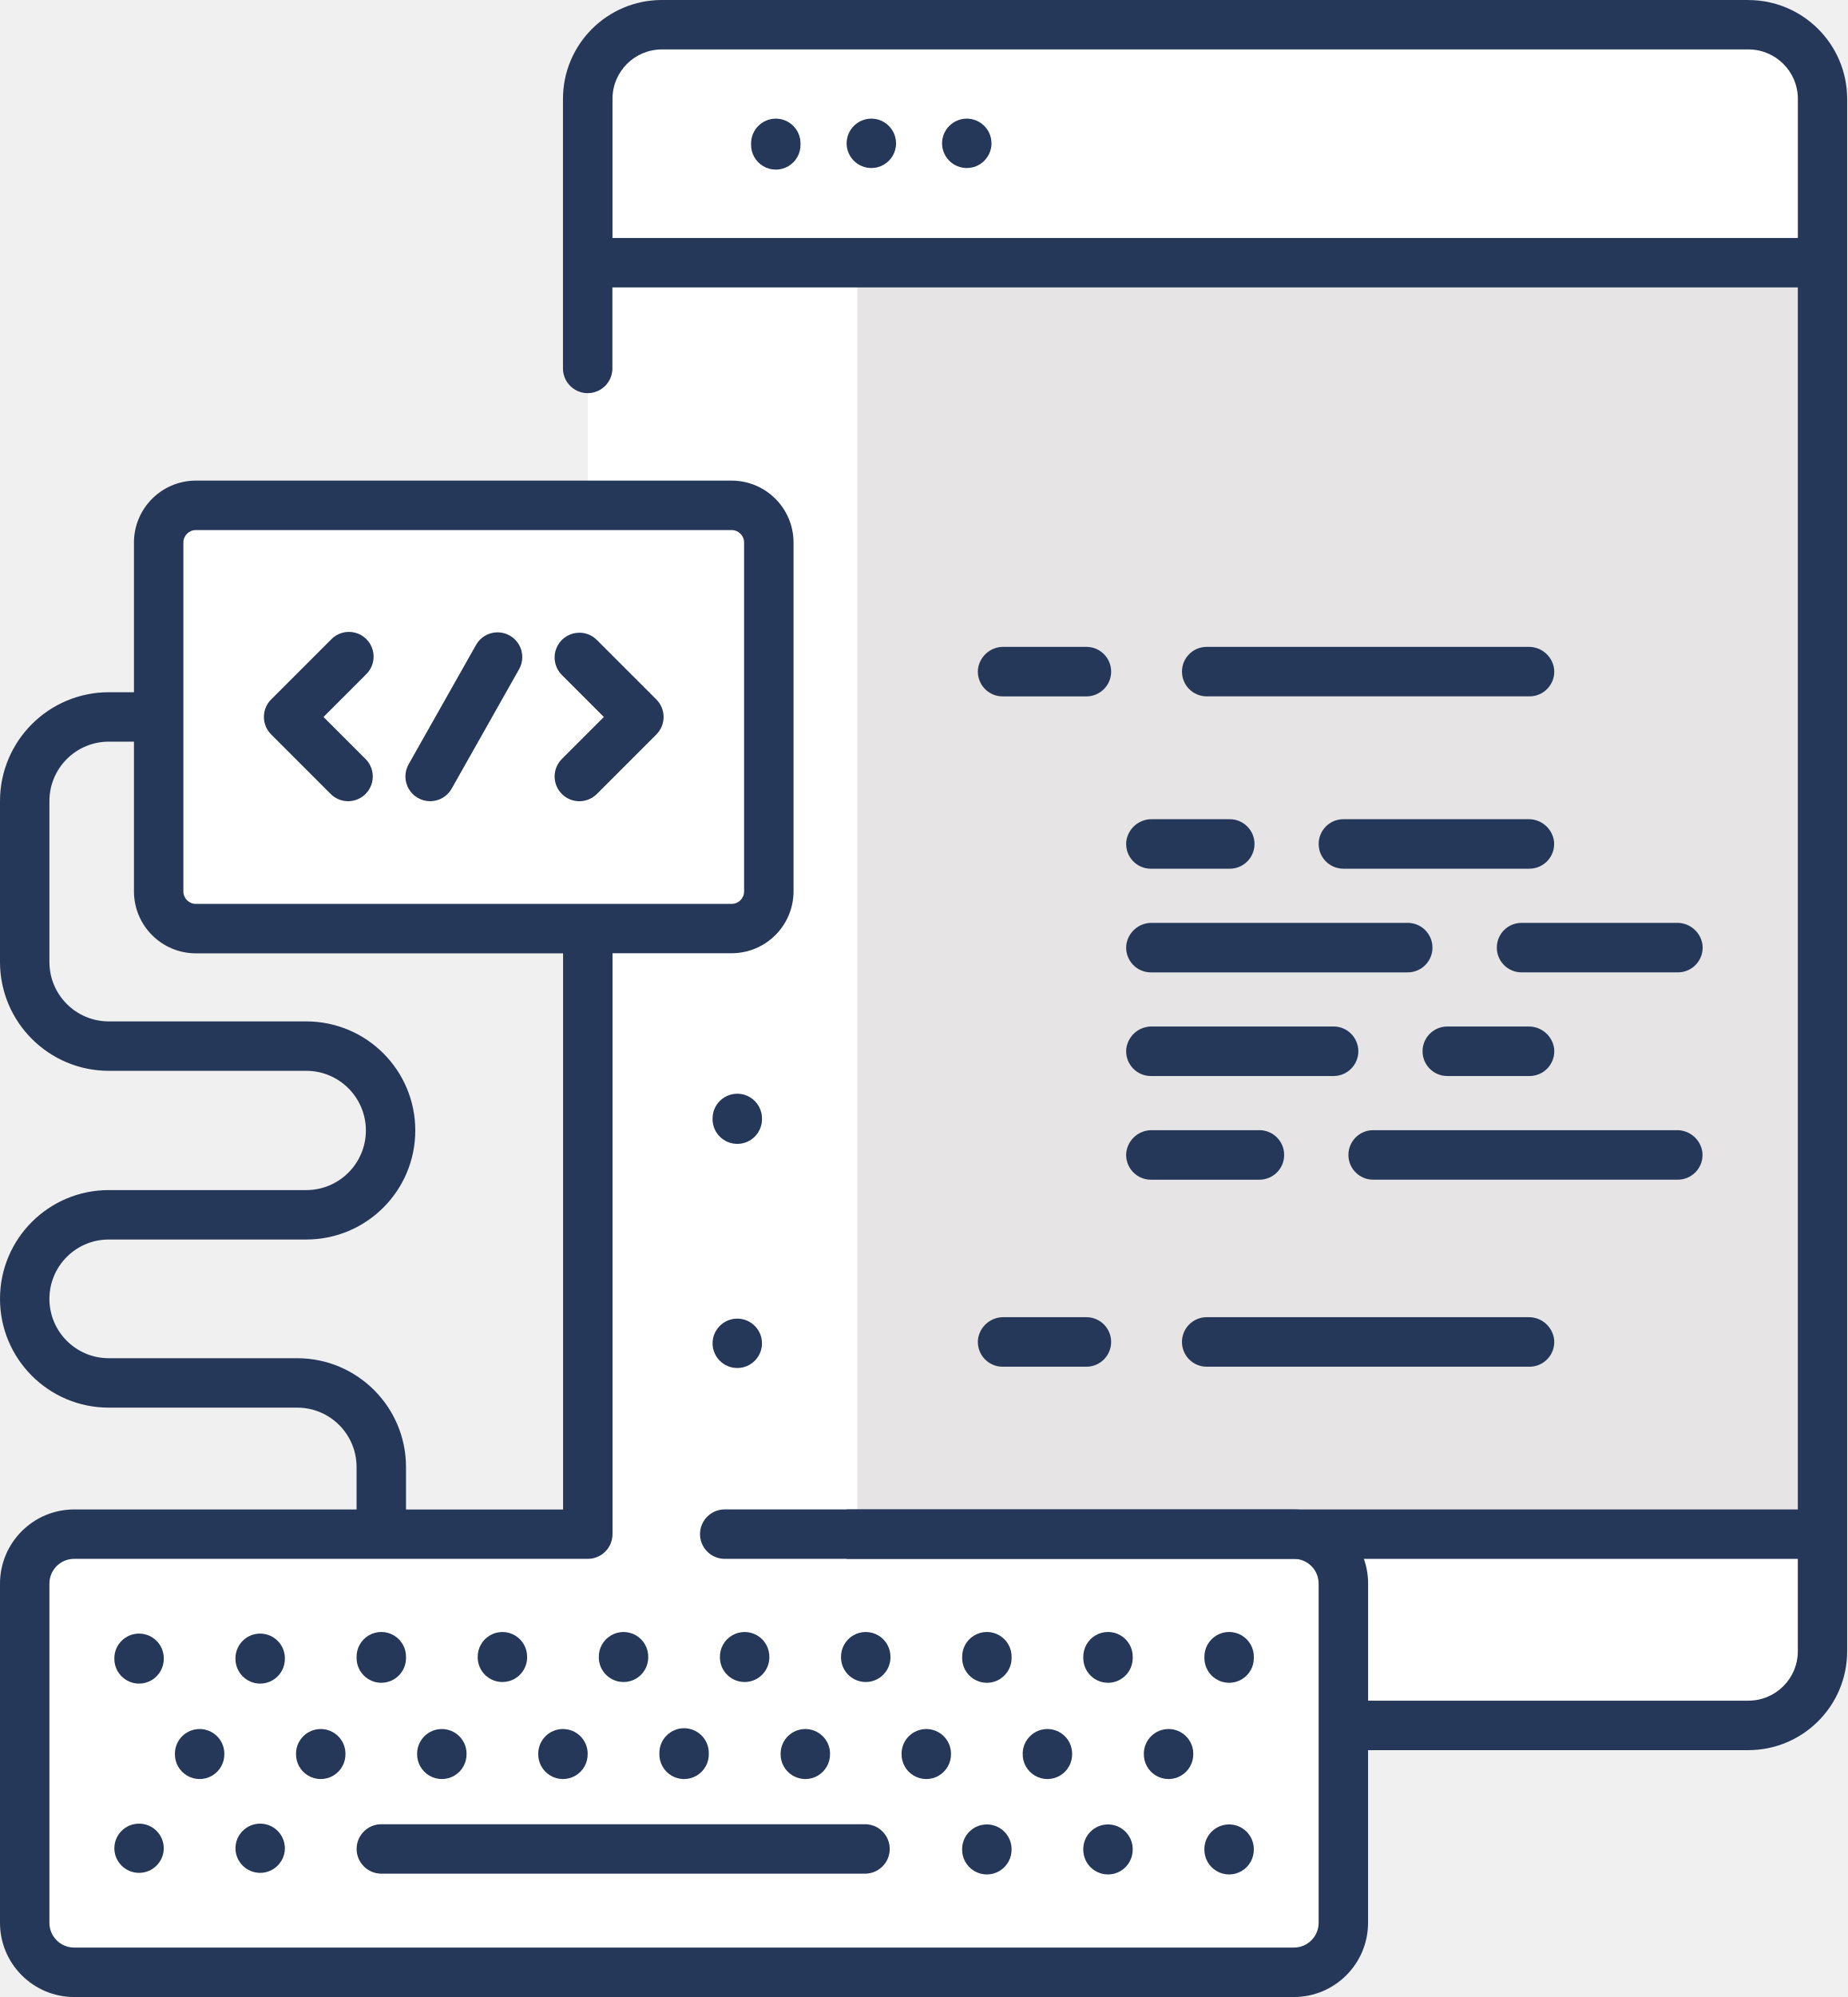
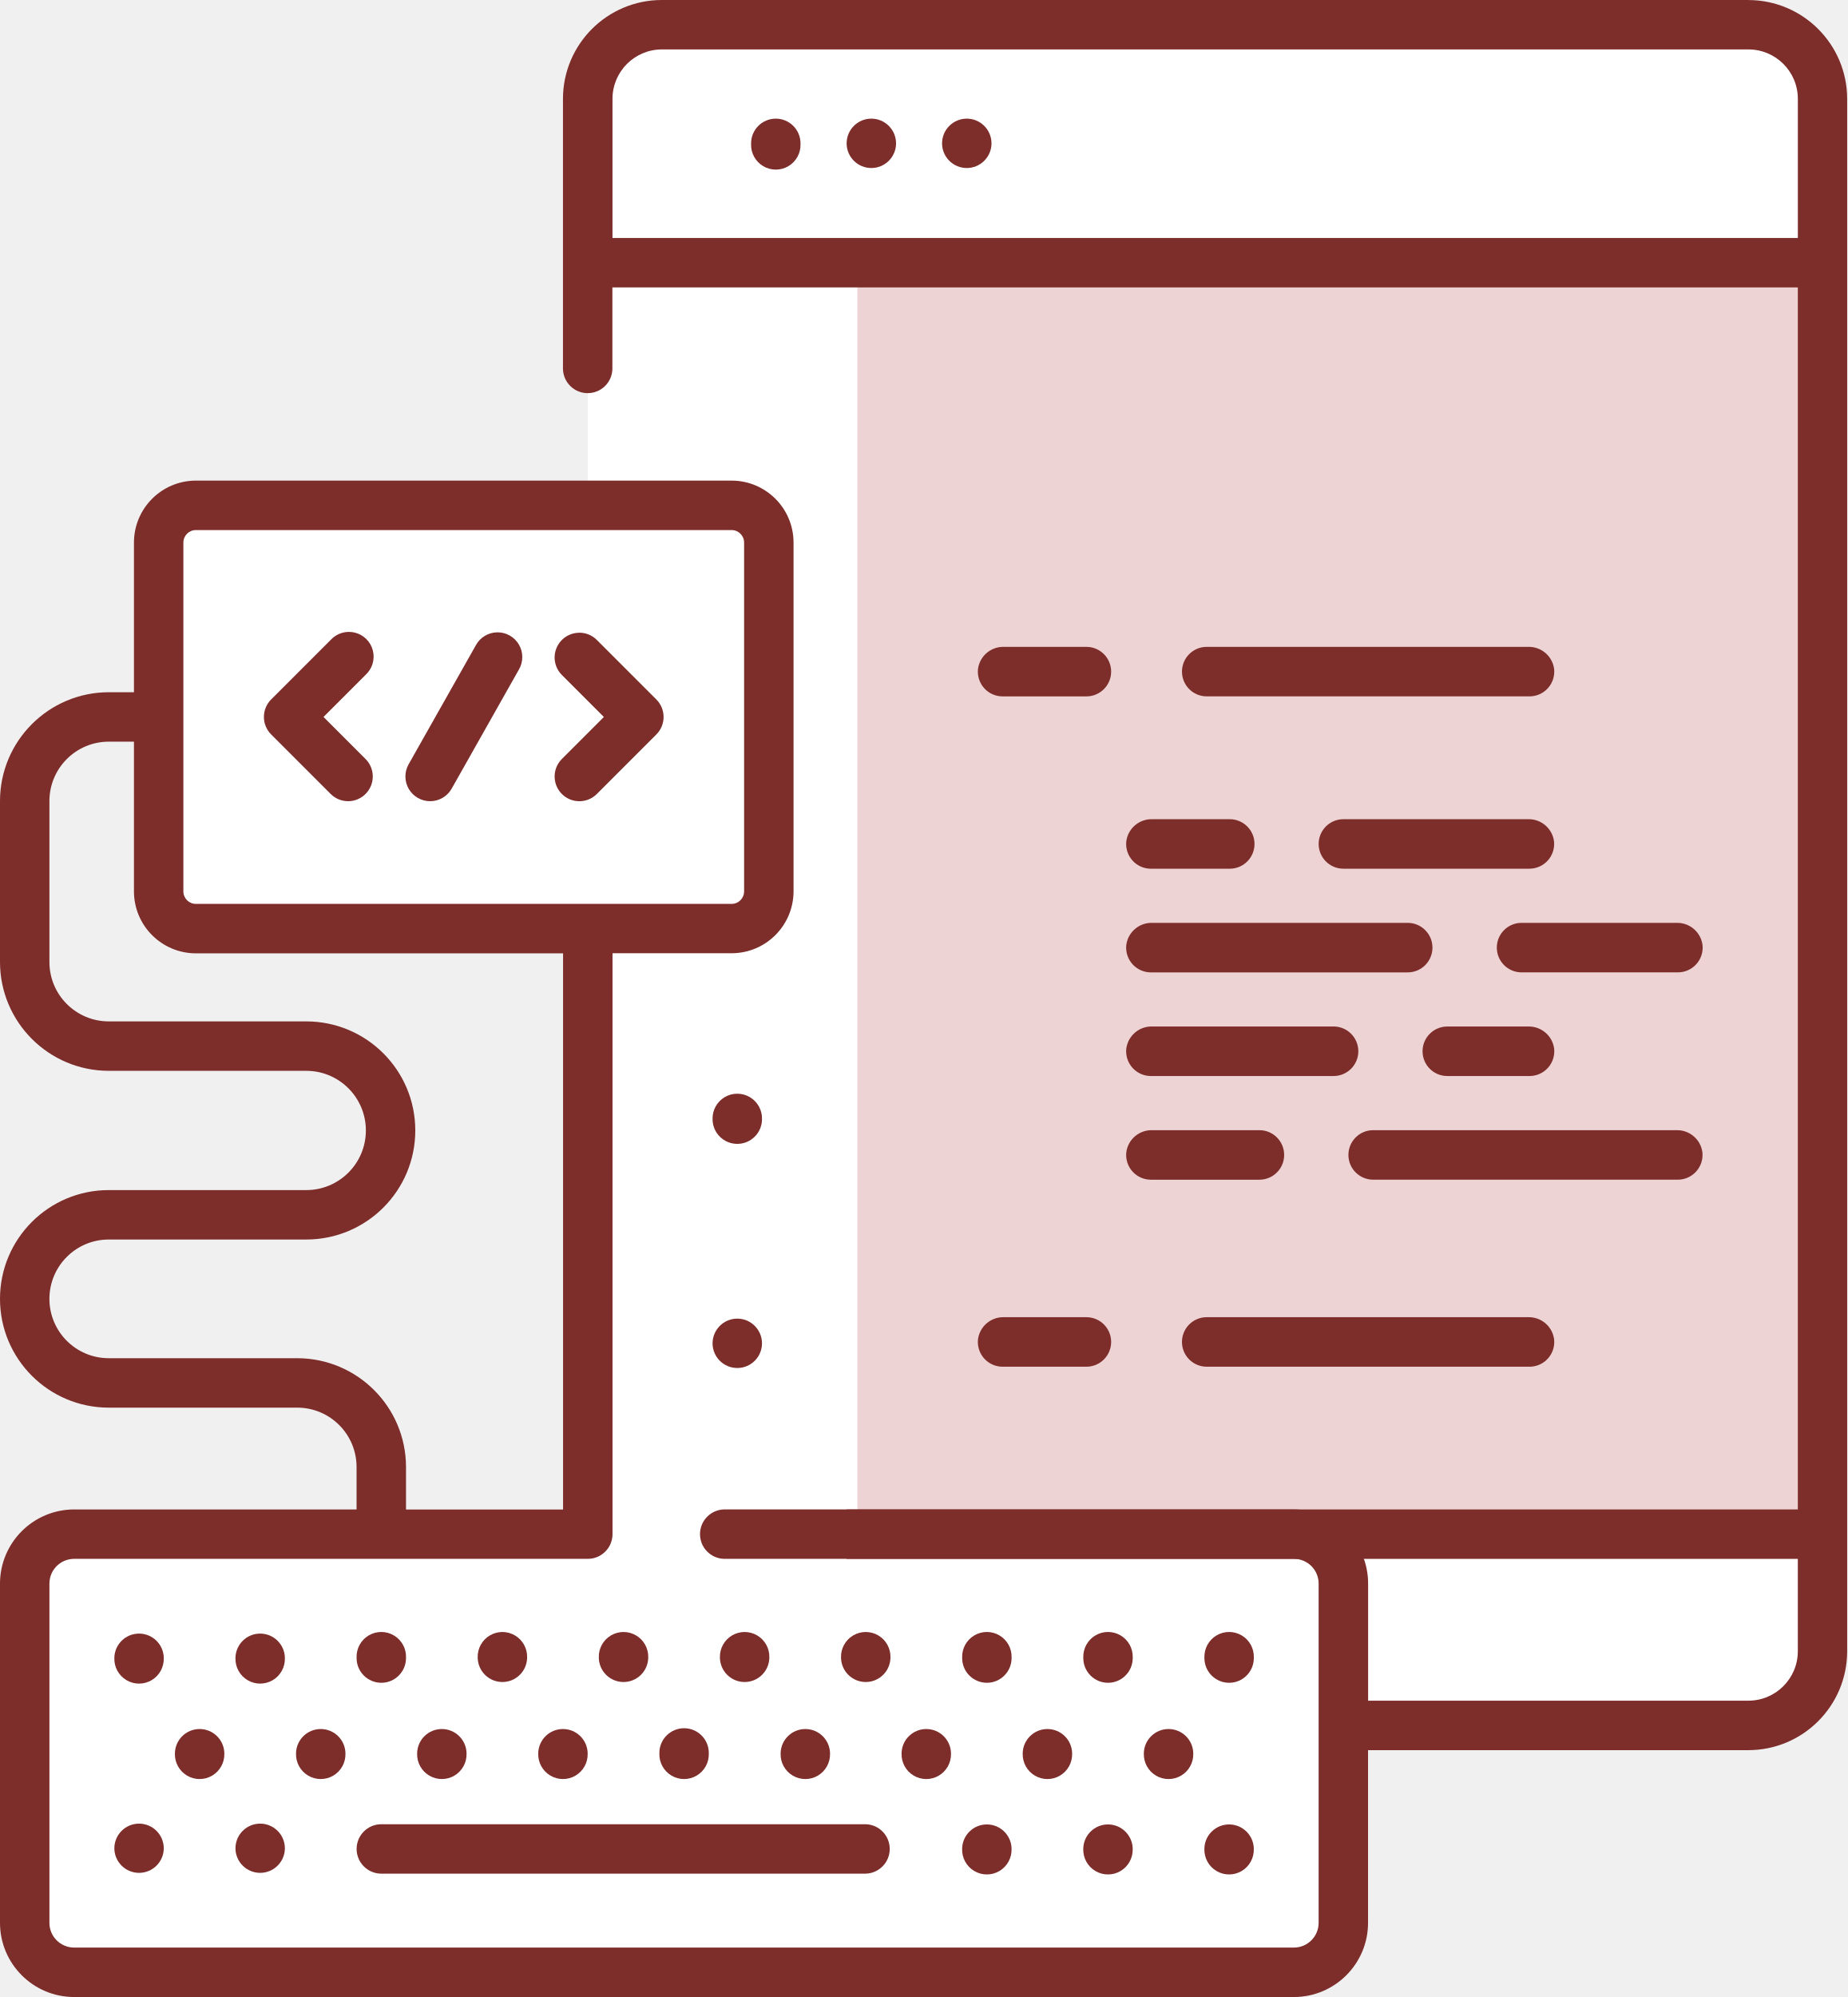
<svg xmlns="http://www.w3.org/2000/svg" width="71.891" height="77.696" viewBox="0 0 71.891 77.696">
  <defs>
-     <style>.a{fill:#e6e4e4;}.b{fill:#fff;}.c{fill:#263859;}</style>
+     <style>.a{fill:#edd3d4;}.b{fill:#fff;}.c{fill:#7d2d2a;}</style>
  </defs>
  <g transform="translate(-201.279 2506.432)">
    <path class="a" d="M237.635,73.4v60.4a2.884,2.884,0,0,1-2.883,2.883H192.463a2.884,2.884,0,0,1-2.883-2.883V73.4a2.884,2.884,0,0,1,2.883-2.883h42.289A2.884,2.884,0,0,1,237.635,73.4Z" transform="translate(34.573 -2575.989)" />
    <path class="b" d="M189.58,375.87v4.557a2.884,2.884,0,0,0,2.883,2.883h42.289a2.884,2.884,0,0,0,2.883-2.883V375.87Z" transform="translate(34.573 -2822.614)" />
    <path class="b" d="M200.07,70.516v66.168h-7.609a2.885,2.885,0,0,1-2.884-2.884V73.4a2.886,2.886,0,0,1,2.884-2.884Z" transform="translate(34.575 -2575.987)" />
    <path class="b" d="M237.635,79.778V73.4a2.883,2.883,0,0,0-2.883-2.883H192.463A2.883,2.883,0,0,0,189.58,73.4v6.376Z" transform="translate(34.573 -2575.989)" />
    <g transform="translate(239.332 -2481.265)">
      <path class="c" d="M302.54,231.235h-3.026a.991.991,0,0,0-1,.869.963.963,0,0,0,.959,1.058h3.068a.963.963,0,0,0,0-1.927Z" transform="translate(-292.738 -224.53)" />
      <path class="c" d="M345.641,231.235h-7.2a.963.963,0,1,0,0,1.926h7.238a.964.964,0,0,0,.959-1.058A.991.991,0,0,0,345.641,231.235Z" transform="translate(-324.215 -224.53)" />
      <path class="c" d="M309.467,252.205h-9.952a.991.991,0,0,0-1,.869.963.963,0,0,0,.959,1.058h9.993a.963.963,0,0,0,0-1.927Z" transform="translate(-292.739 -241.467)" />
      <path class="c" d="M380.5,252.205h-6.043a.963.963,0,0,0,0,1.926h6.084a.963.963,0,0,0,.959-1.058A.991.991,0,0,0,380.5,252.205Z" transform="translate(-353.298 -241.467)" />
      <path class="c" d="M306.58,273.174h-7.066a.991.991,0,0,0-1,.869.963.963,0,0,0,.959,1.058h7.108a.963.963,0,1,0,0-1.927Z" transform="translate(-292.738 -258.404)" />
      <path class="c" d="M362.607,273.174H359.45a.963.963,0,1,0,0,1.926h3.2a.963.963,0,0,0,.959-1.058.992.992,0,0,0-1-.868Z" transform="translate(-341.181 -258.403)" />
      <path class="c" d="M356.26,294.145H344.446a.963.963,0,0,0,0,1.926H356.3a.963.963,0,0,0,.959-1.058A.991.991,0,0,0,356.26,294.145Z" transform="translate(-329.062 -275.341)" />
      <path class="c" d="M303.695,294.145h-4.181a.991.991,0,0,0-1,.869.963.963,0,0,0,.959,1.058h4.222a.963.963,0,0,0,0-1.927Z" transform="translate(-292.738 -275.341)" />
      <path class="c" d="M272.725,196.374h-3.219a.991.991,0,0,0-1,.869.963.963,0,0,0,.959,1.058h3.26a.963.963,0,1,0,0-1.927Z" transform="translate(-268.501 -196.374)" />
      <path class="c" d="M323.289,196.374H310.769a.963.963,0,1,0,0,1.926H323.33a.963.963,0,0,0,.959-1.058A.991.991,0,0,0,323.289,196.374Z" transform="translate(-301.862 -196.374)" />
      <path class="c" d="M272.725,331.976h-3.219a.991.991,0,0,0-1,.869.963.963,0,0,0,.959,1.058h3.26a.963.963,0,1,0,0-1.927Z" transform="translate(-268.501 -305.896)" />
      <path class="c" d="M323.289,331.976H310.769a.963.963,0,1,0,0,1.927H323.33a.963.963,0,0,0,.959-1.058A.991.991,0,0,0,323.289,331.976Z" transform="translate(-301.862 -305.896)" />
    </g>
    <path class="b" d="M125.049,184.21H104.2a1.447,1.447,0,0,1-1.447-1.447V169.19a1.447,1.447,0,0,1,1.447-1.447h20.85a1.447,1.447,0,0,1,1.447,1.447v13.572A1.447,1.447,0,0,1,125.049,184.21Z" transform="translate(104.702 -2654.515)" />
    <path class="c" d="M127.324,200.065a.959.959,0,0,1-.68-.282l-2.316-2.316a.962.962,0,0,1,0-1.361l2.316-2.316A.962.962,0,1,1,128,195.152l-1.635,1.635L128,198.422a.962.962,0,0,1-.68,1.643Z" transform="translate(87.503 -2675.325)" />
    <path class="c" d="M183.833,193.51a.959.959,0,0,1,.68.282l2.316,2.316a.962.962,0,0,1,0,1.361l-2.316,2.316a.962.962,0,0,1-1.361-1.361l1.635-1.635-1.635-1.635a.962.962,0,0,1,.68-1.642Z" transform="translate(39.992 -2675.326)" />
    <path class="c" d="M153.641,200.066a.962.962,0,0,1-.837-1.435L155.42,194a.962.962,0,1,1,1.675.946l-2.615,4.631a.962.962,0,0,1-.839.489Z" transform="translate(64.376 -2675.326)" />
    <path class="b" d="M125.042,392.916H77.571a1.924,1.924,0,0,1-1.924-1.924v-13.2a1.924,1.924,0,0,1,1.924-1.924h47.471a1.924,1.924,0,0,1,1.924,1.924v13.2A1.924,1.924,0,0,1,125.042,392.916Z" transform="translate(126.594 -2822.614)" />
    <g transform="translate(201.279 -2506.432)">
      <path class="c" d="M223.6,89.519a.962.962,0,0,0-.962.962v.028a.962.962,0,1,0,1.923,0v-.028A.962.962,0,0,0,223.6,89.519Z" transform="translate(-193.409 -84.903)" />
      <path class="c" d="M242.918,89.519a.962.962,0,0,0-.962.962v.028a.962.962,0,0,0,1.923,0v-.028A.962.962,0,0,0,242.918,89.519Z" transform="translate(-209.009 -84.903)" />
      <path class="c" d="M262.232,89.519a.962.962,0,0,0-.962.962v.028a.962.962,0,0,0,1.923,0v-.028A.962.962,0,0,0,262.232,89.519Z" transform="translate(-224.609 -84.903)" />
      <path class="c" d="M138.693,65.518H96.4a3.849,3.849,0,0,0-3.845,3.845V79.883a.962.962,0,0,0,1.923,0V76.7h46.132v53.063a1.924,1.924,0,0,1-1.922,1.922h-14.8V127.13A2.889,2.889,0,0,0,121,124.244H98.819a.962.962,0,0,0,0,1.923H121a.963.963,0,0,1,.962.962v13.2a.963.963,0,0,1-.962.962H73.532a.963.963,0,0,1-.962-.962v-13.2a.963.963,0,0,1,.962-.962H93.521a.962.962,0,0,0,.962-.962v-22.6h4.636a2.411,2.411,0,0,0,2.409-2.409V86.626a2.411,2.411,0,0,0-2.409-2.409H78.269a2.412,2.412,0,0,0-2.409,2.409V92.45h-.981a4.237,4.237,0,0,0-4.232,4.232v6.266a4.237,4.237,0,0,0,4.232,4.232h7.686a2.32,2.32,0,0,1,0,4.64H74.879a4.232,4.232,0,1,0,0,8.464h7.335a2.311,2.311,0,0,1,2.309,2.309v1.652H73.532a2.889,2.889,0,0,0-2.885,2.885v13.2a2.889,2.889,0,0,0,2.885,2.885H121a2.889,2.889,0,0,0,2.885-2.885v-6.72h14.8a3.849,3.849,0,0,0,3.845-3.845v-60.4a3.849,3.849,0,0,0-3.845-3.845ZM77.783,86.626a.486.486,0,0,1,.486-.485h20.85a.486.486,0,0,1,.485.485V100.2a.486.486,0,0,1-.485.485H78.269a.486.486,0,0,1-.486-.485Zm4.431,31.735H74.879a2.309,2.309,0,1,1,0-4.618h7.686a4.243,4.243,0,1,0,0-8.486H74.879a2.311,2.311,0,0,1-2.309-2.309V96.682a2.311,2.311,0,0,1,2.309-2.309h.981V100.2a2.412,2.412,0,0,0,2.409,2.409h14.29v21.638H86.447v-1.652A4.237,4.237,0,0,0,82.215,118.361ZM94.482,74.778V69.363A1.924,1.924,0,0,1,96.4,67.441h42.289a1.924,1.924,0,0,1,1.922,1.922v5.415Z" transform="translate(-70.647 -65.518)" />
      <path class="c" d="M216.753,287.89a.962.962,0,1,0-1.923,0v.028a.962.962,0,0,0,1.923,0Z" transform="translate(-187.1 -244.345)" />
      <path class="c" d="M215.792,332.273a.962.962,0,0,0-.962.962v.028a.962.962,0,0,0,1.923,0v-.028A.962.962,0,0,0,215.792,332.273Z" transform="translate(-187.1 -280.97)" />
      <path class="c" d="M95.708,396.788a.962.962,0,0,0-1.923,0v.022a.962.962,0,1,0,1.923,0Z" transform="translate(-89.335 -332.3)" />
      <path class="c" d="M120.214,396.788a.962.962,0,0,0-1.923,0v.022a.962.962,0,1,0,1.923,0Z" transform="translate(-109.128 -332.3)" />
      <path class="c" d="M143.76,397.771a.962.962,0,0,0,.962-.962v-.022a.962.962,0,1,0-1.923,0v.022A.962.962,0,0,0,143.76,397.771Z" transform="translate(-128.922 -332.3)" />
      <path class="c" d="M169.228,396.81v-.022a.962.962,0,1,0-1.923,0v.022a.962.962,0,0,0,1.923,0Z" transform="translate(-148.715 -332.3)" />
      <path class="c" d="M193.734,396.81v-.022a.962.962,0,1,0-1.923,0v.022a.962.962,0,0,0,1.923,0Z" transform="translate(-168.508 -332.3)" />
      <path class="c" d="M218.241,396.81v-.022a.962.962,0,1,0-1.923,0v.022a.962.962,0,0,0,1.923,0Z" transform="translate(-188.302 -332.3)" />
      <path class="c" d="M242.748,396.81v-.022a.962.962,0,1,0-1.923,0v.022a.962.962,0,0,0,1.923,0Z" transform="translate(-208.096 -332.3)" />
      <path class="c" d="M266.293,397.771a.961.961,0,0,0,.962-.962v-.022a.962.962,0,1,0-1.923,0v.022A.961.961,0,0,0,266.293,397.771Z" transform="translate(-227.889 -332.3)" />
      <path class="c" d="M290.8,397.771a.961.961,0,0,0,.962-.962v-.022a.962.962,0,1,0-1.923,0v.022A.961.961,0,0,0,290.8,397.771Z" transform="translate(-247.682 -332.3)" />
      <path class="c" d="M315.307,397.771a.961.961,0,0,0,.962-.962v-.022a.962.962,0,1,0-1.923,0v.022A.961.961,0,0,0,315.307,397.771Z" transform="translate(-267.476 -332.3)" />
      <path class="c" d="M106.038,416.09v.022a.962.962,0,1,0,1.923,0v-.022a.962.962,0,0,0-1.923,0Z" transform="translate(-99.231 -347.889)" />
      <path class="c" d="M130.545,416.09v.022a.962.962,0,1,0,1.923,0v-.022a.962.962,0,0,0-1.923,0Z" transform="translate(-119.025 -347.889)" />
      <path class="c" d="M156.975,416.112v-.022a.962.962,0,0,0-1.923,0v.022a.962.962,0,1,0,1.923,0Z" transform="translate(-138.819 -347.889)" />
      <path class="c" d="M181.481,416.112v-.022a.962.962,0,0,0-1.923,0v.022a.962.962,0,1,0,1.923,0Z" transform="translate(-158.612 -347.889)" />
      <path class="c" d="M205.027,415.128a.962.962,0,0,0-.962.962v.022a.962.962,0,1,0,1.923,0v-.022A.962.962,0,0,0,205.027,415.128Z" transform="translate(-178.405 -347.889)" />
      <path class="c" d="M230.5,416.112v-.022a.962.962,0,0,0-1.923,0v.022a.962.962,0,1,0,1.923,0Z" transform="translate(-198.199 -347.889)" />
      <path class="c" d="M255,416.112v-.022a.962.962,0,0,0-1.923,0v.022a.962.962,0,1,0,1.923,0Z" transform="translate(-217.992 -347.889)" />
      <path class="c" d="M279.508,416.112v-.022a.962.962,0,0,0-1.923,0v.022a.962.962,0,1,0,1.923,0Z" transform="translate(-237.786 -347.889)" />
      <path class="c" d="M304.015,416.112v-.022a.962.962,0,0,0-1.923,0v.022a.962.962,0,1,0,1.923,0Z" transform="translate(-257.579 -347.889)" />
      <path class="c" d="M94.747,434.429a.962.962,0,0,0-.962.962v.022a.962.962,0,0,0,1.923,0v-.022A.962.962,0,0,0,94.747,434.429Z" transform="translate(-89.335 -363.478)" />
      <path class="c" d="M119.253,434.429a.962.962,0,0,0-.962.962v.022a.962.962,0,0,0,1.923,0v-.022A.962.962,0,0,0,119.253,434.429Z" transform="translate(-109.128 -363.478)" />
      <path class="c" d="M142.8,435.506a.962.962,0,0,0,.962.962h18.853a.962.962,0,0,0,0-1.923H143.76A.962.962,0,0,0,142.8,435.506Z" transform="translate(-128.922 -363.571)" />
      <path class="c" d="M265.331,435.413a.962.962,0,1,0,1.923,0v-.022a.962.962,0,0,0-1.923,0Z" transform="translate(-227.889 -363.478)" />
      <path class="c" d="M289.838,435.413a.962.962,0,1,0,1.923,0v-.022a.962.962,0,0,0-1.923,0Z" transform="translate(-247.682 -363.478)" />
      <path class="c" d="M314.345,435.413a.962.962,0,1,0,1.923,0v-.022a.962.962,0,0,0-1.923,0Z" transform="translate(-267.476 -363.478)" />
      <path class="c" d="M241.956,370.871h37.657v1.923H241.956Z" transform="translate(-209.009 -312.144)" />
    </g>
  </g>
</svg>
